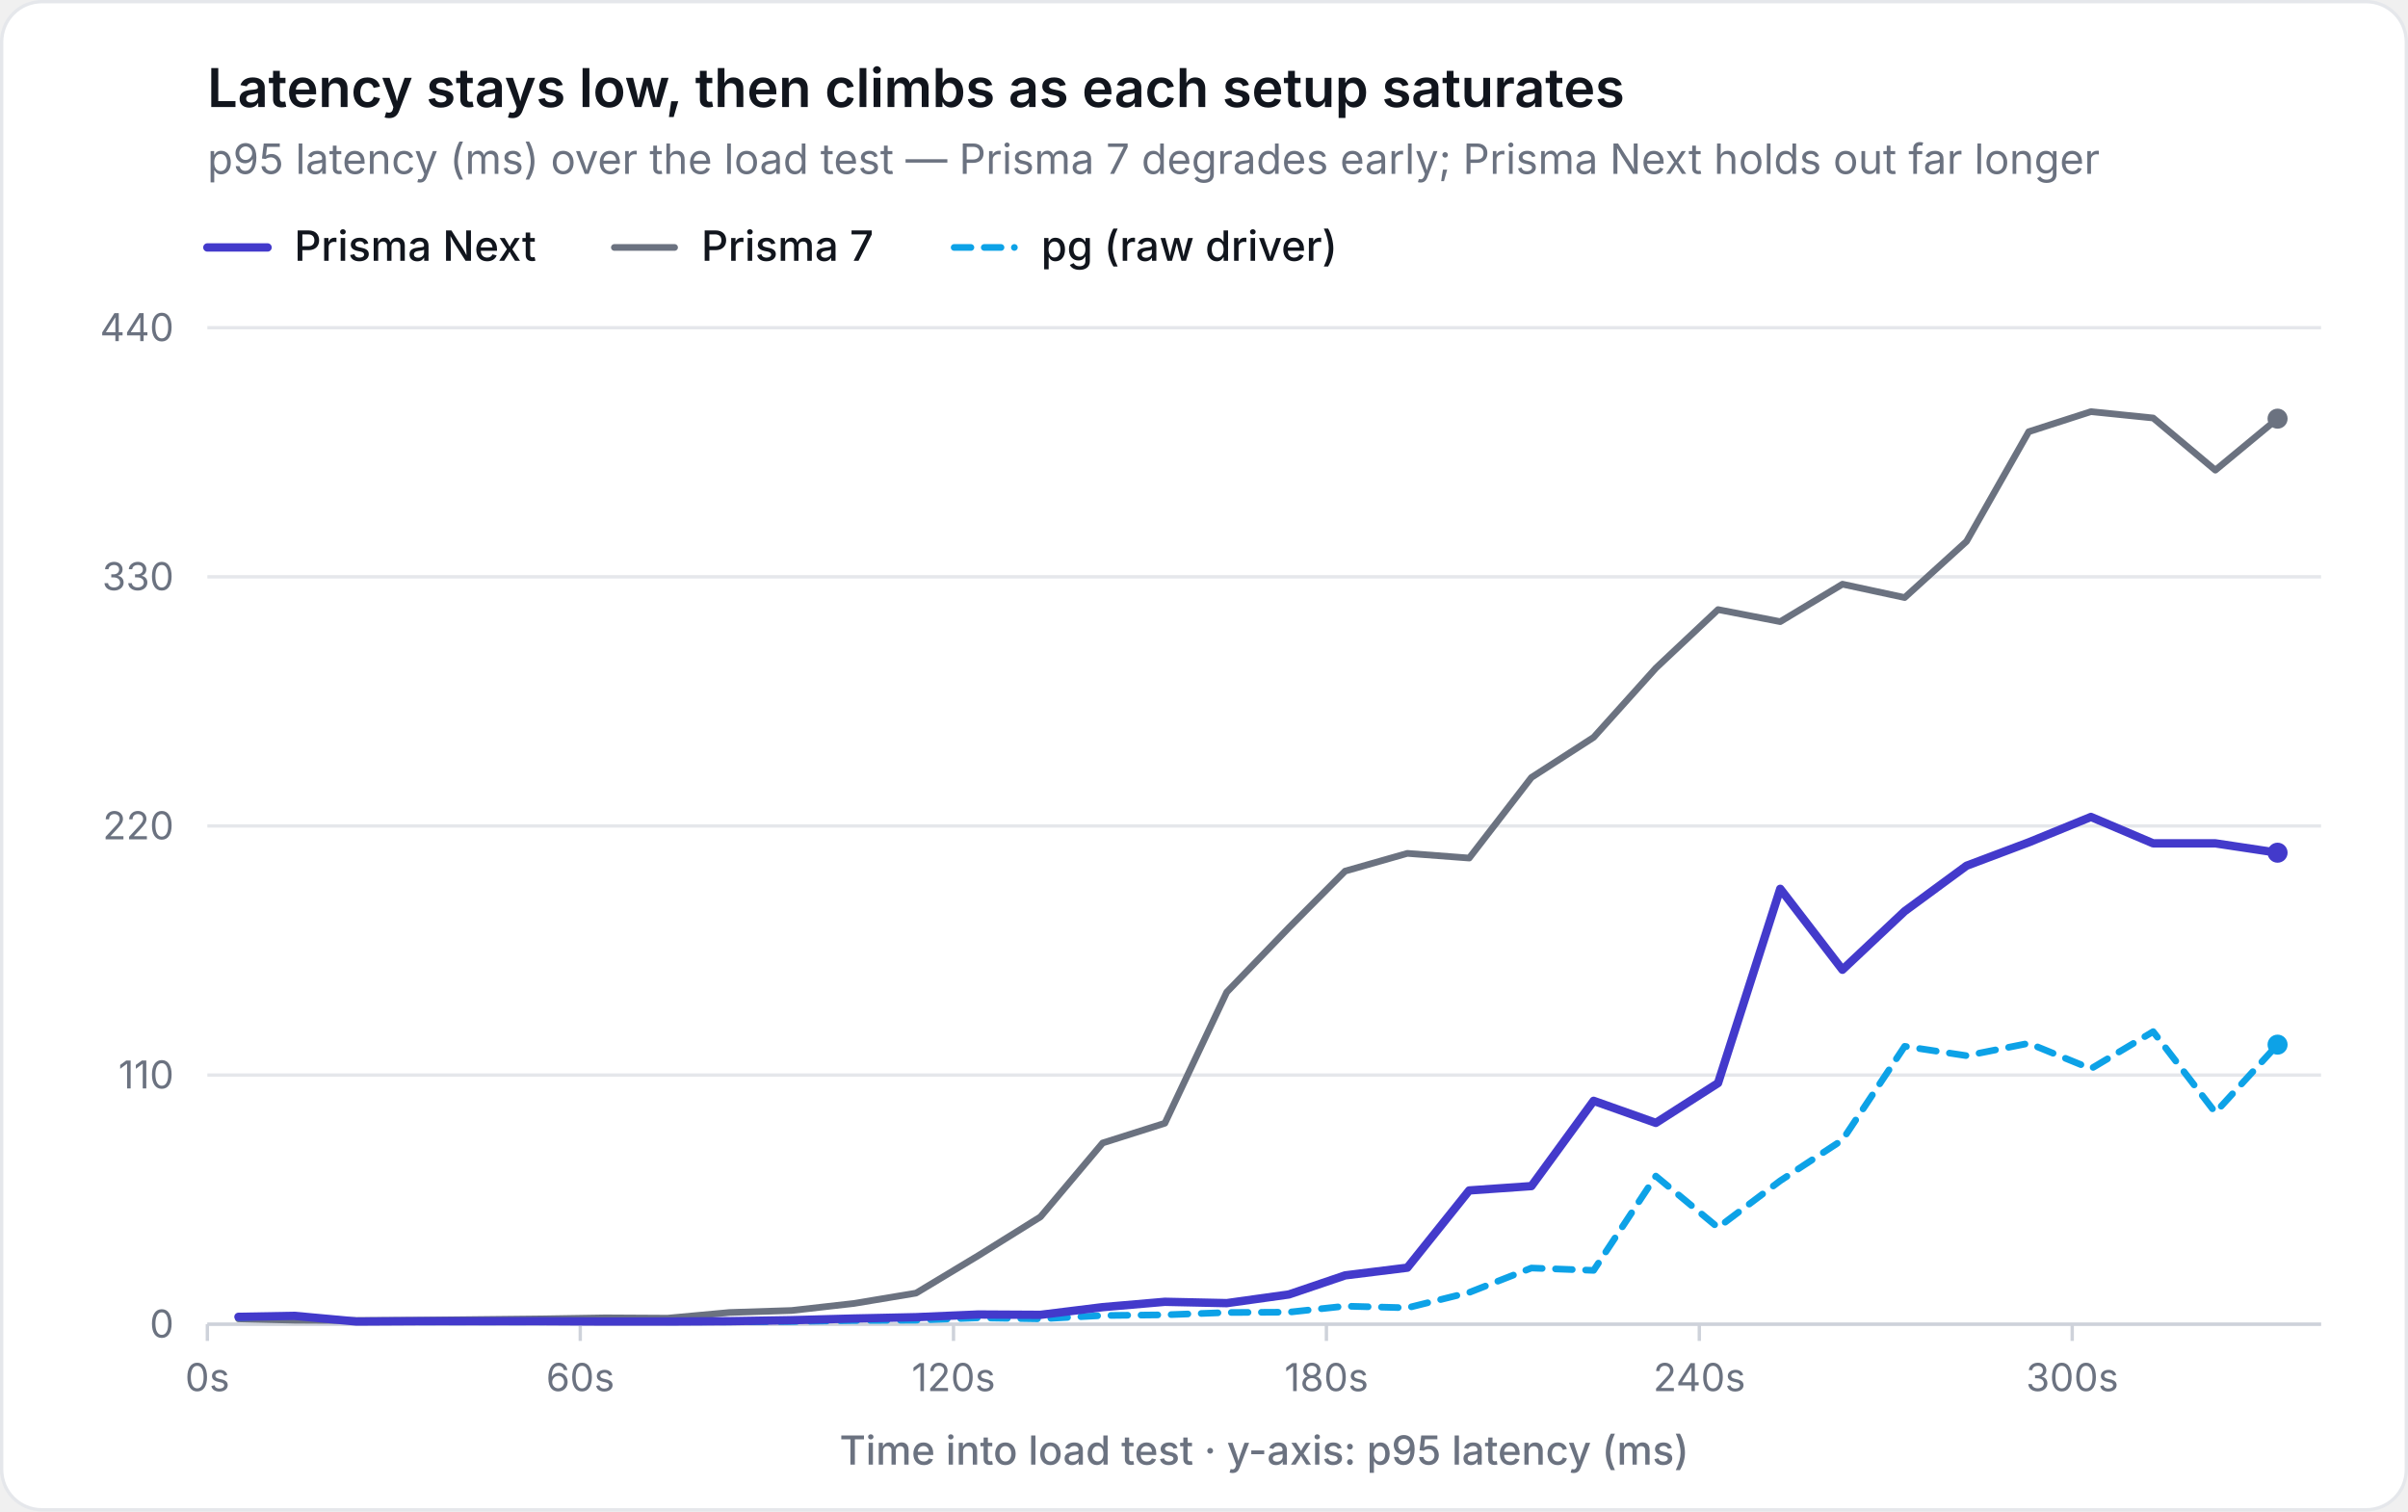
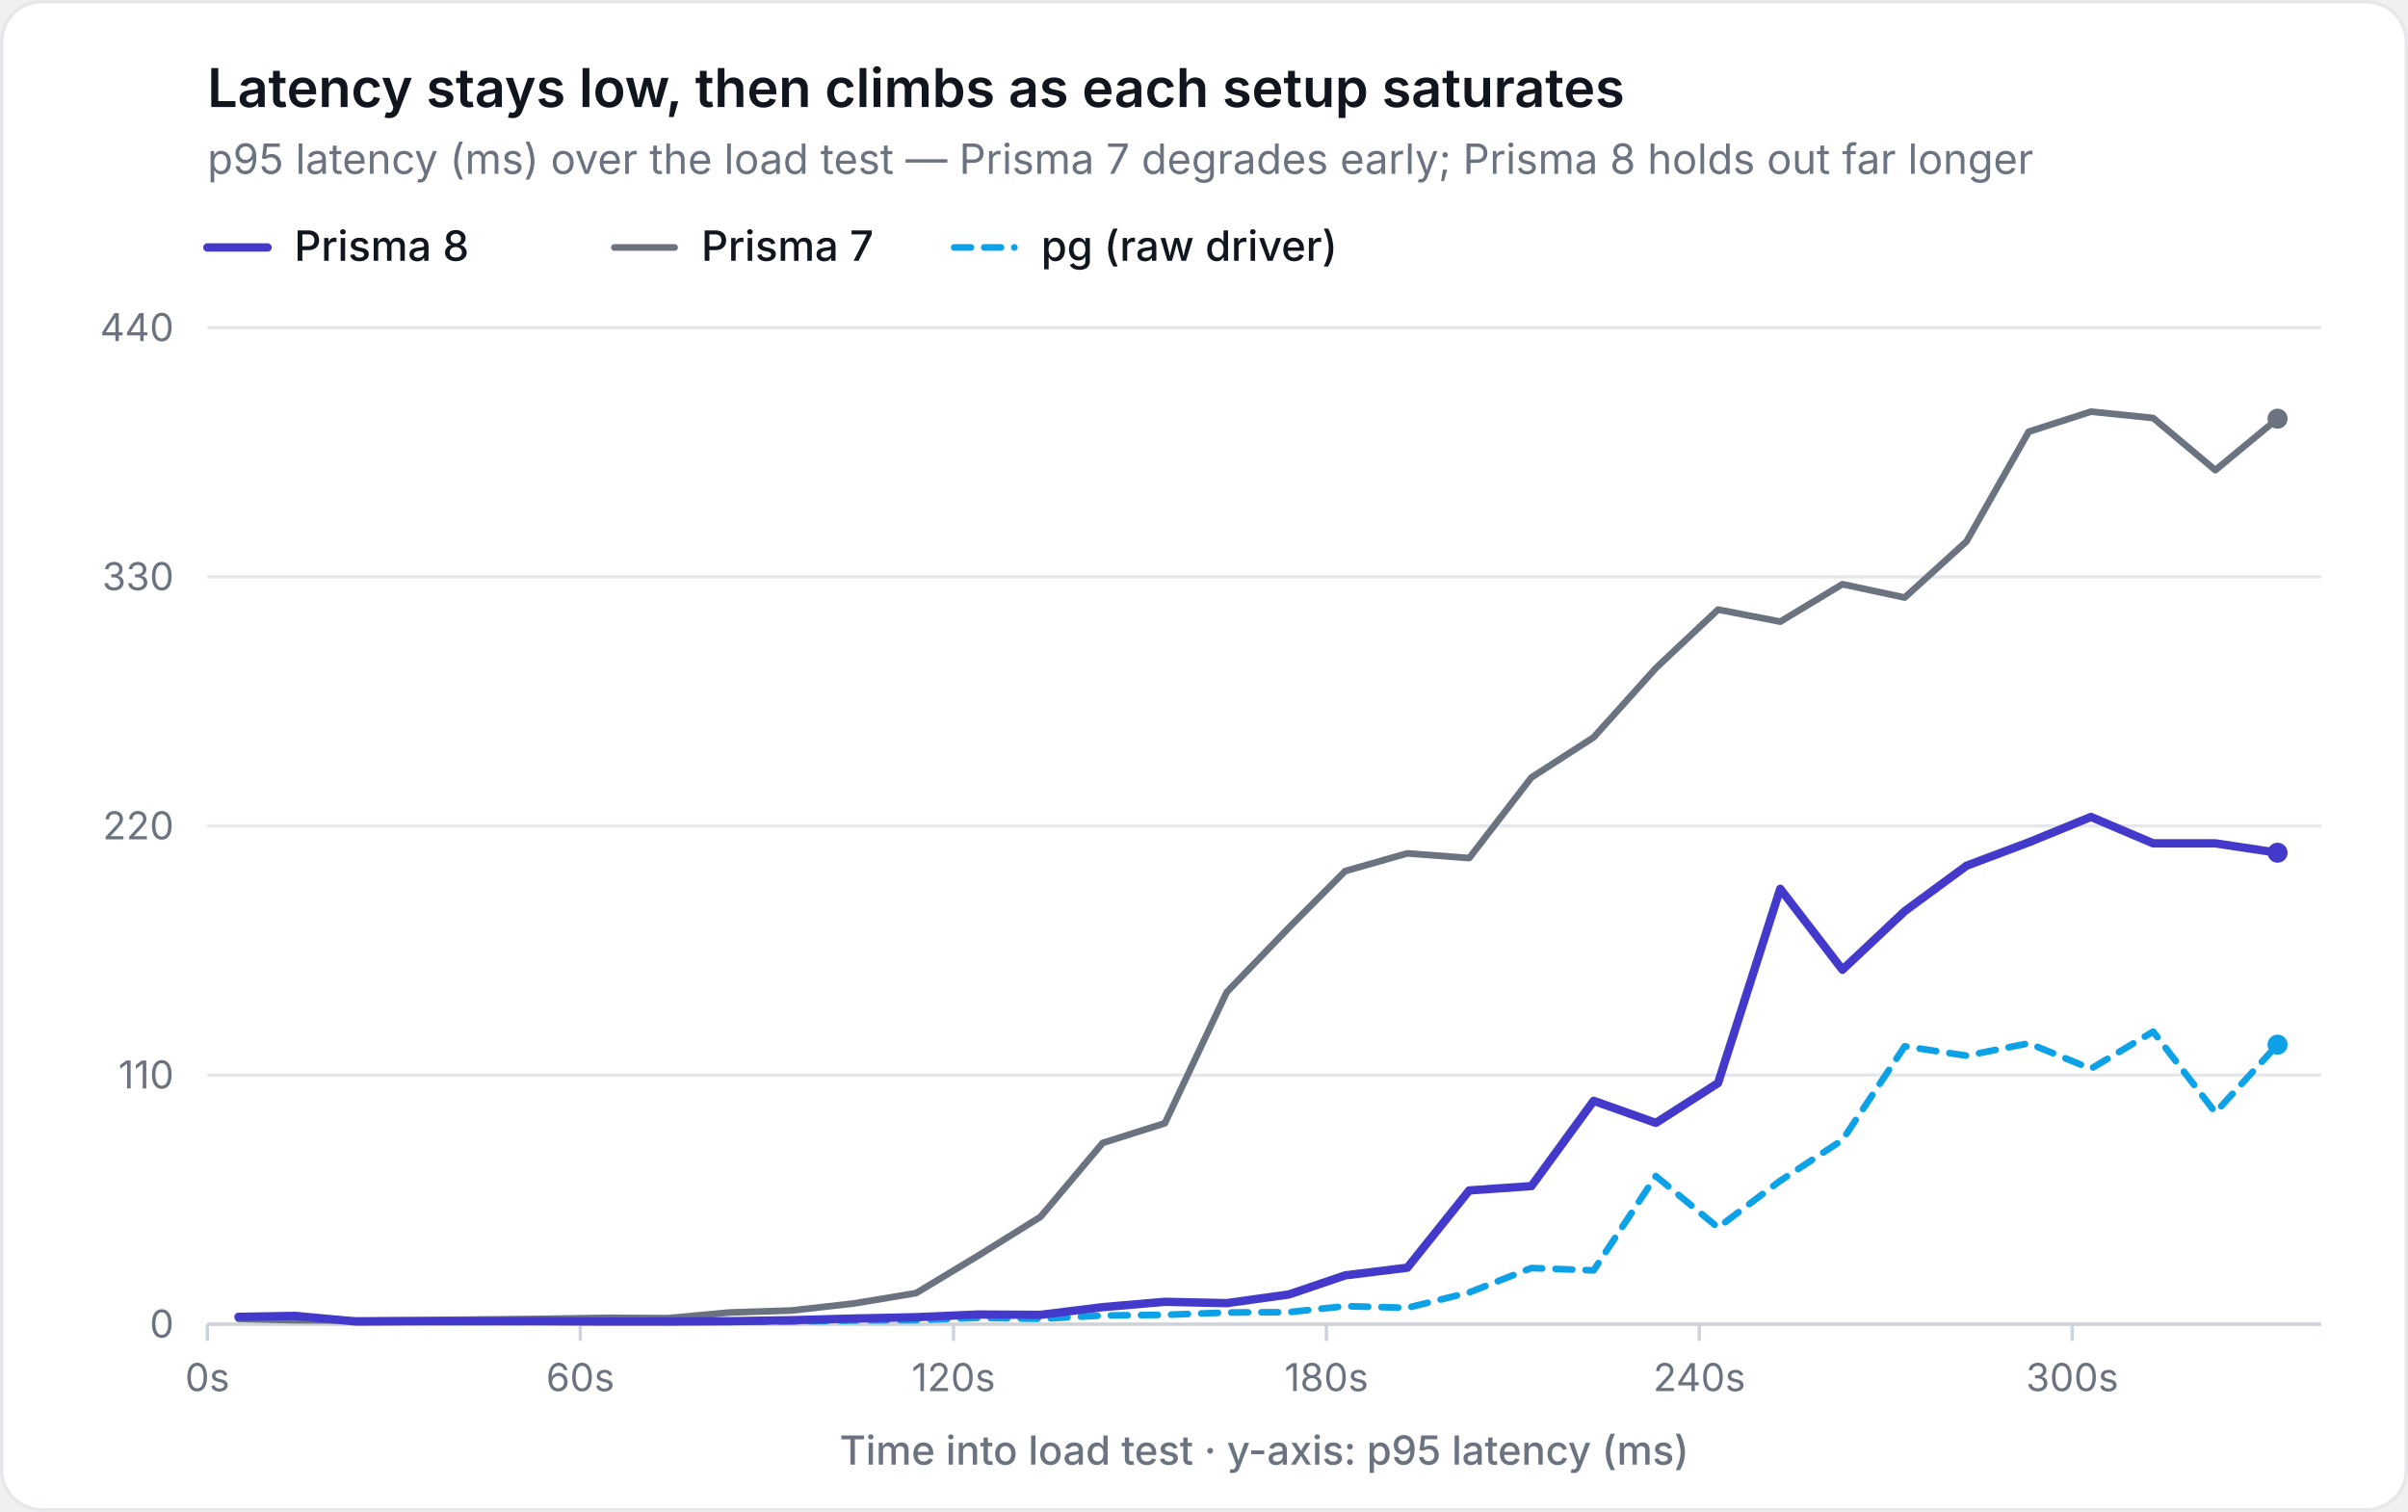
<svg xmlns="http://www.w3.org/2000/svg" width="720" height="452" aria-label="Latency stays low, then climbs as each setup saturates" viewBox="0 0 720 452">
  <rect width="719" height="451" x=".5" y=".5" fill="#fff" stroke="hsl(220 14% 91%)" rx="12" />
  <text x="62" y="32" fill="hsl(220 25% 9%)" font-family="Inter, ui-sans-serif, system-ui, -apple-system, sans-serif" font-size="16" font-weight="600">Latency stays low, then climbs as each setup saturates</text>
-   <text x="62" y="52" fill="hsl(220 9% 46%)" font-family="Inter, ui-sans-serif, system-ui, -apple-system, sans-serif" font-size="12.5" font-weight="400">p95 latency (ms) over the load test — Prisma 7 degrades early; Prisma Next holds out far longer</text>
+   <text x="62" y="52" fill="hsl(220 9% 46%)" font-family="Inter, ui-sans-serif, system-ui, -apple-system, sans-serif" font-size="12.5" font-weight="400">p95 latency (ms) over the load test — Prisma 7 degrades early; Prisma 8 holds out far longer</text>
  <path stroke="hsl(244 58% 51%)" stroke-linecap="round" stroke-width="2.5" d="M62 74h18" />
-   <text x="88" y="78" fill="hsl(220 25% 9%)" font-family="Inter, ui-sans-serif, system-ui, -apple-system, sans-serif" font-size="12.5" font-weight="500">Prisma Next</text>
+   <text x="88" y="78" fill="hsl(220 25% 9%)" font-family="Inter, ui-sans-serif, system-ui, -apple-system, sans-serif" font-size="12.5" font-weight="500">Prisma 8</text>
  <path stroke="hsl(220 9% 46%)" stroke-linecap="round" stroke-width="2" d="M183.7 74h18" />
  <text x="209.7" y="78" fill="hsl(220 25% 9%)" font-family="Inter, ui-sans-serif, system-ui, -apple-system, sans-serif" font-size="12.5" font-weight="500">Prisma 7</text>
  <path stroke="hsl(199 89% 48%)" stroke-dasharray="5 4" stroke-linecap="round" stroke-width="2" d="M285.3 74h18" />
  <text x="311.3" y="78" fill="hsl(220 25% 9%)" font-family="Inter, ui-sans-serif, system-ui, -apple-system, sans-serif" font-size="12.5" font-weight="500">pg (raw driver)</text>
  <path stroke="hsl(220 14% 91%)" d="M62 396h632" />
  <text x="52" y="400" fill="hsl(220 9% 46%)" font-family="Inter, ui-sans-serif, system-ui, -apple-system, sans-serif" font-size="11.5" text-anchor="end">0</text>
  <path stroke="hsl(220 14% 91%)" d="M62 321.5h632" />
  <text x="52" y="325.5" fill="hsl(220 9% 46%)" font-family="Inter, ui-sans-serif, system-ui, -apple-system, sans-serif" font-size="11.5" text-anchor="end">110</text>
  <path stroke="hsl(220 14% 91%)" d="M62 247h632" />
  <text x="52" y="251" fill="hsl(220 9% 46%)" font-family="Inter, ui-sans-serif, system-ui, -apple-system, sans-serif" font-size="11.5" text-anchor="end">220</text>
  <path stroke="hsl(220 14% 91%)" d="M62 172.5h632" />
  <text x="52" y="176.5" fill="hsl(220 9% 46%)" font-family="Inter, ui-sans-serif, system-ui, -apple-system, sans-serif" font-size="11.5" text-anchor="end">330</text>
  <path stroke="hsl(220 14% 91%)" d="M62 98h632" />
  <text x="52" y="102" fill="hsl(220 9% 46%)" font-family="Inter, ui-sans-serif, system-ui, -apple-system, sans-serif" font-size="11.5" text-anchor="end">440</text>
  <path stroke="hsl(220 14% 83%)" d="M62 396v5" />
  <text x="62" y="416" fill="hsl(220 9% 46%)" font-family="Inter, ui-sans-serif, system-ui, -apple-system, sans-serif" font-size="11.5" text-anchor="middle">0s</text>
  <path stroke="hsl(220 14% 83%)" d="M173.5 396v5" />
  <text x="173.5" y="416" fill="hsl(220 9% 46%)" font-family="Inter, ui-sans-serif, system-ui, -apple-system, sans-serif" font-size="11.5" text-anchor="middle">60s</text>
  <path stroke="hsl(220 14% 83%)" d="M285.1 396v5" />
  <text x="285.1" y="416" fill="hsl(220 9% 46%)" font-family="Inter, ui-sans-serif, system-ui, -apple-system, sans-serif" font-size="11.5" text-anchor="middle">120s</text>
  <path stroke="hsl(220 14% 83%)" d="M396.6 396v5" />
  <text x="396.6" y="416" fill="hsl(220 9% 46%)" font-family="Inter, ui-sans-serif, system-ui, -apple-system, sans-serif" font-size="11.5" text-anchor="middle">180s</text>
  <path stroke="hsl(220 14% 83%)" d="M508.1 396v5" />
  <text x="508.1" y="416" fill="hsl(220 9% 46%)" font-family="Inter, ui-sans-serif, system-ui, -apple-system, sans-serif" font-size="11.5" text-anchor="middle">240s</text>
  <path stroke="hsl(220 14% 83%)" d="M619.6 396v5" />
  <text x="619.6" y="416" fill="hsl(220 9% 46%)" font-family="Inter, ui-sans-serif, system-ui, -apple-system, sans-serif" font-size="11.5" text-anchor="middle">300s</text>
  <path stroke="hsl(220 14% 83%)" d="M62 396h632" />
  <text x="378" y="438" fill="hsl(220 9% 46%)" font-family="Inter, ui-sans-serif, system-ui, -apple-system, sans-serif" font-size="12" font-weight="500" text-anchor="middle">Time into load test  ·  y-axis: p95 latency (ms)</text>
  <path fill="none" stroke="hsl(220 9% 46%)" stroke-linecap="round" stroke-linejoin="round" stroke-width="2" d="m71.3 394.4 16.7.4 18.6.1 18.6-.1 18.6-.2 18.6-.2 18.6-.3 18.6.1 18.5-1.7 18.6-.6 18.6-2.1 18.6-3.1 18.6-11.2 18.6-11.6 18.6-22.1 18.6-5.9 18.5-39.2 18.6-19.3 16.8-16.9 18.6-5.3 18.5 1.4 18.6-24.1 18.6-12 18.6-20.7 18.6-17.5 18.6 3.6 18.6-11.2 18.6 4 18.5-16.8 18.6-32.8 18.6-6 18.6 1.9 18.6 15.6 18.6-15.4" />
  <circle cx="681" cy="125.2" r="3" fill="hsl(220 9% 46%)" />
  <path fill="none" stroke="hsl(199 89% 48%)" stroke-dasharray="5 4" stroke-linecap="round" stroke-linejoin="round" stroke-width="2" d="m71.3 394 16.7-.5 18.6 1.6 18.6.2h37.2l18.6-.1 18.6.1h18.5l18.6-.1 18.6-.3 18.6-.1 18.6-.7 18.6.3 18.6-1 18.6-.2 18.5-.7 18.6-.1 16.8-1.8 18.6.5 18.5-4.6 18.6-7.3 18.6.7 18.6-28.2 18.6 15.4 18.6-14 18.6-12.2 18.6-28 18.5 2.8 18.6-3.7 18.6 7.6 18.6-11.1 18.6 24.2 18.6-20.3" />
  <circle cx="681" cy="312.4" r="3" fill="hsl(199 89% 48%)" />
  <path fill="none" stroke="hsl(244 58% 51%)" stroke-linecap="round" stroke-linejoin="round" stroke-width="2.5" d="m71.3 393.8 16.7-.3 18.6 1.7 18.6-.1h37.2l18.6.1h18.6l18.5-.1 18.6-.3 18.6-.5 18.6-.4 18.6-.8 18.6.1 18.6-2.3 18.6-1.6 18.5.4 18.6-2.6 16.8-5.7 18.6-2.3 18.5-23.1 18.6-1.3 18.6-25.5 18.6 6.6 18.6-11.9 18.6-58.1 18.6 24.2 18.6-17.5 18.5-13.6 18.6-7 18.6-7.6 18.6 7.9h18.6L681 255" />
  <circle cx="681" cy="255" r="3" fill="hsl(244 58% 51%)" />
</svg>
